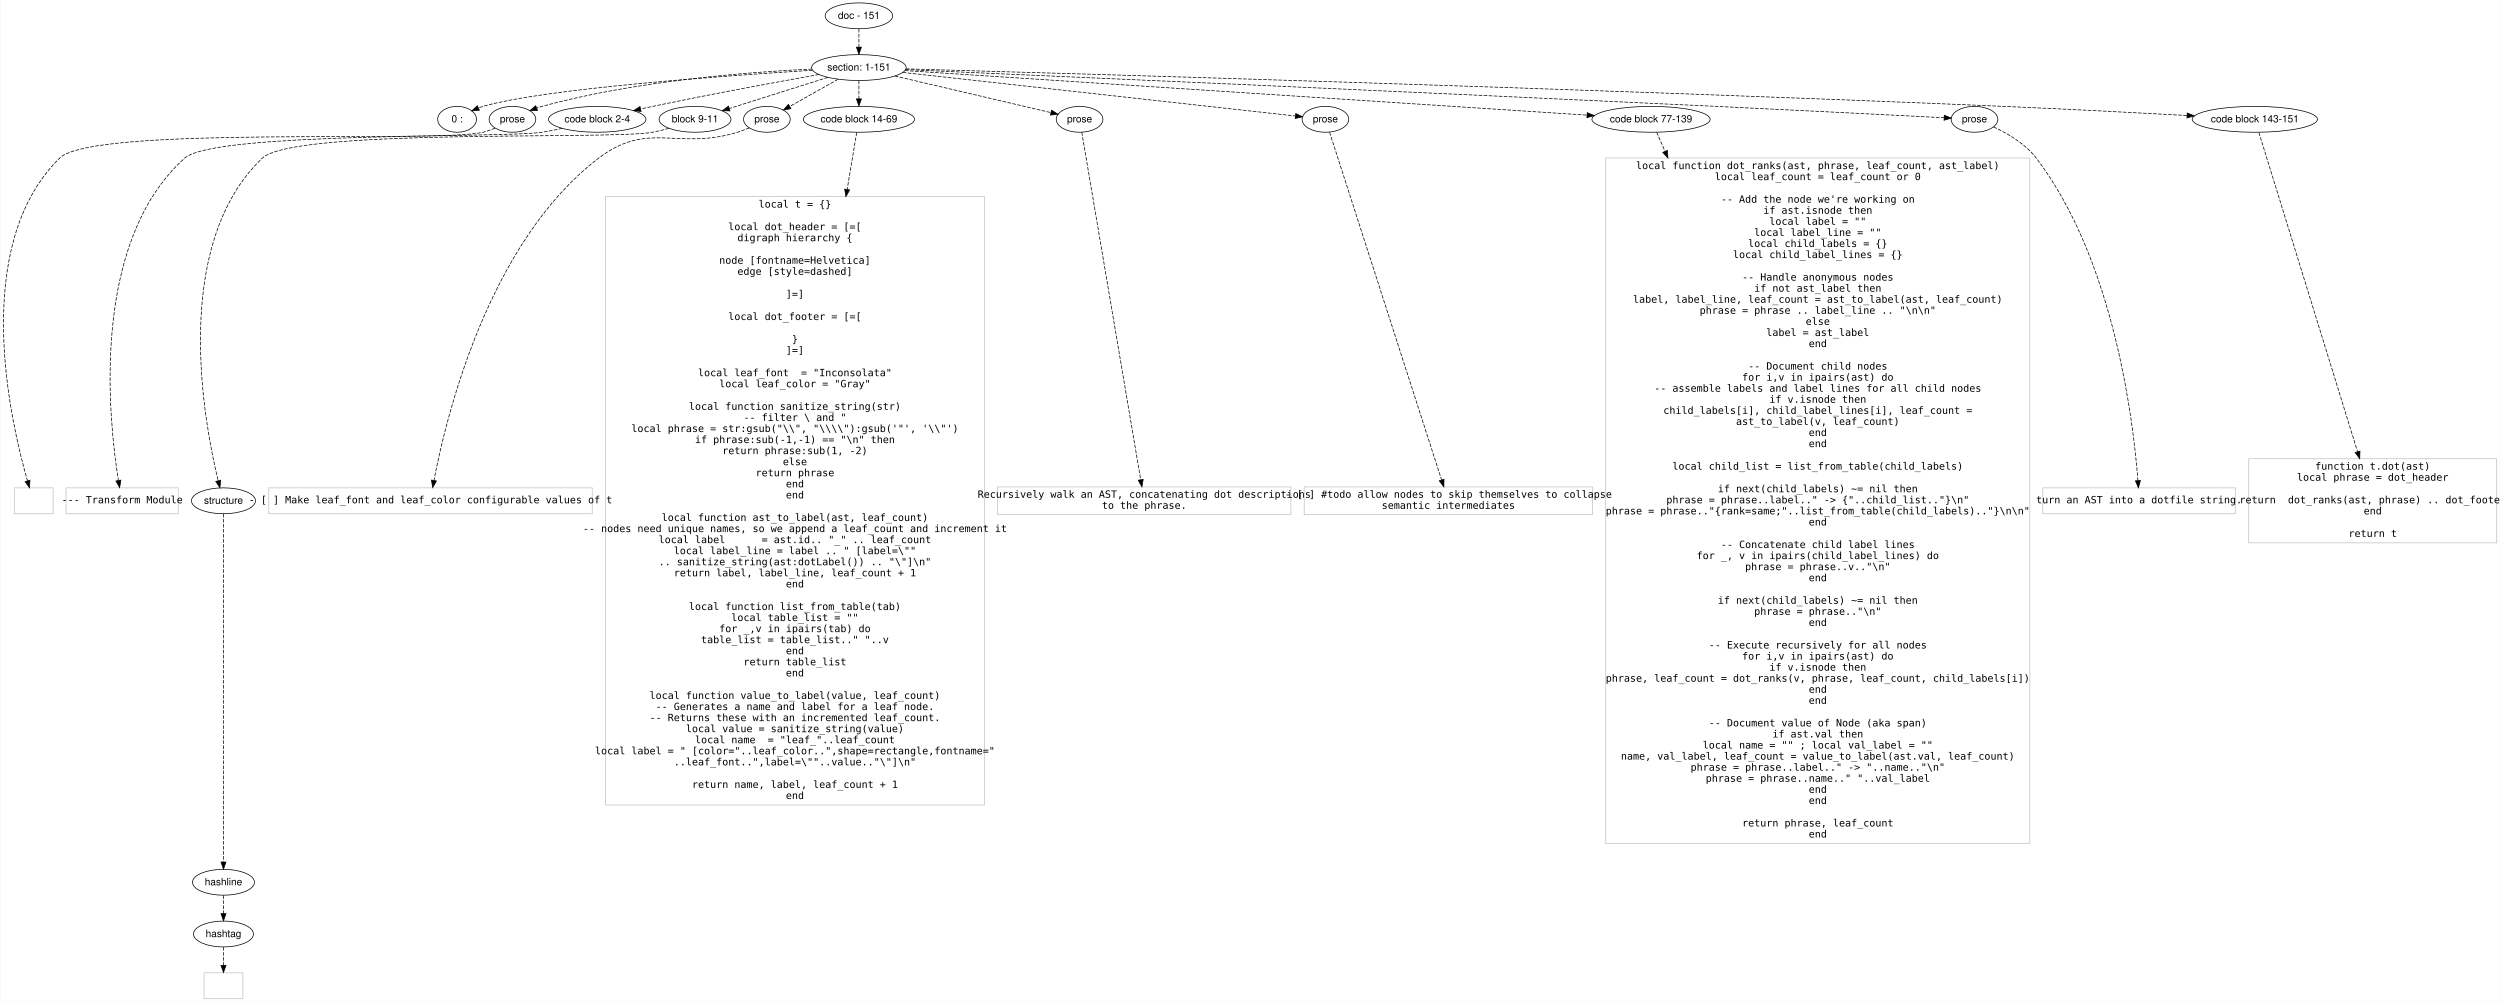
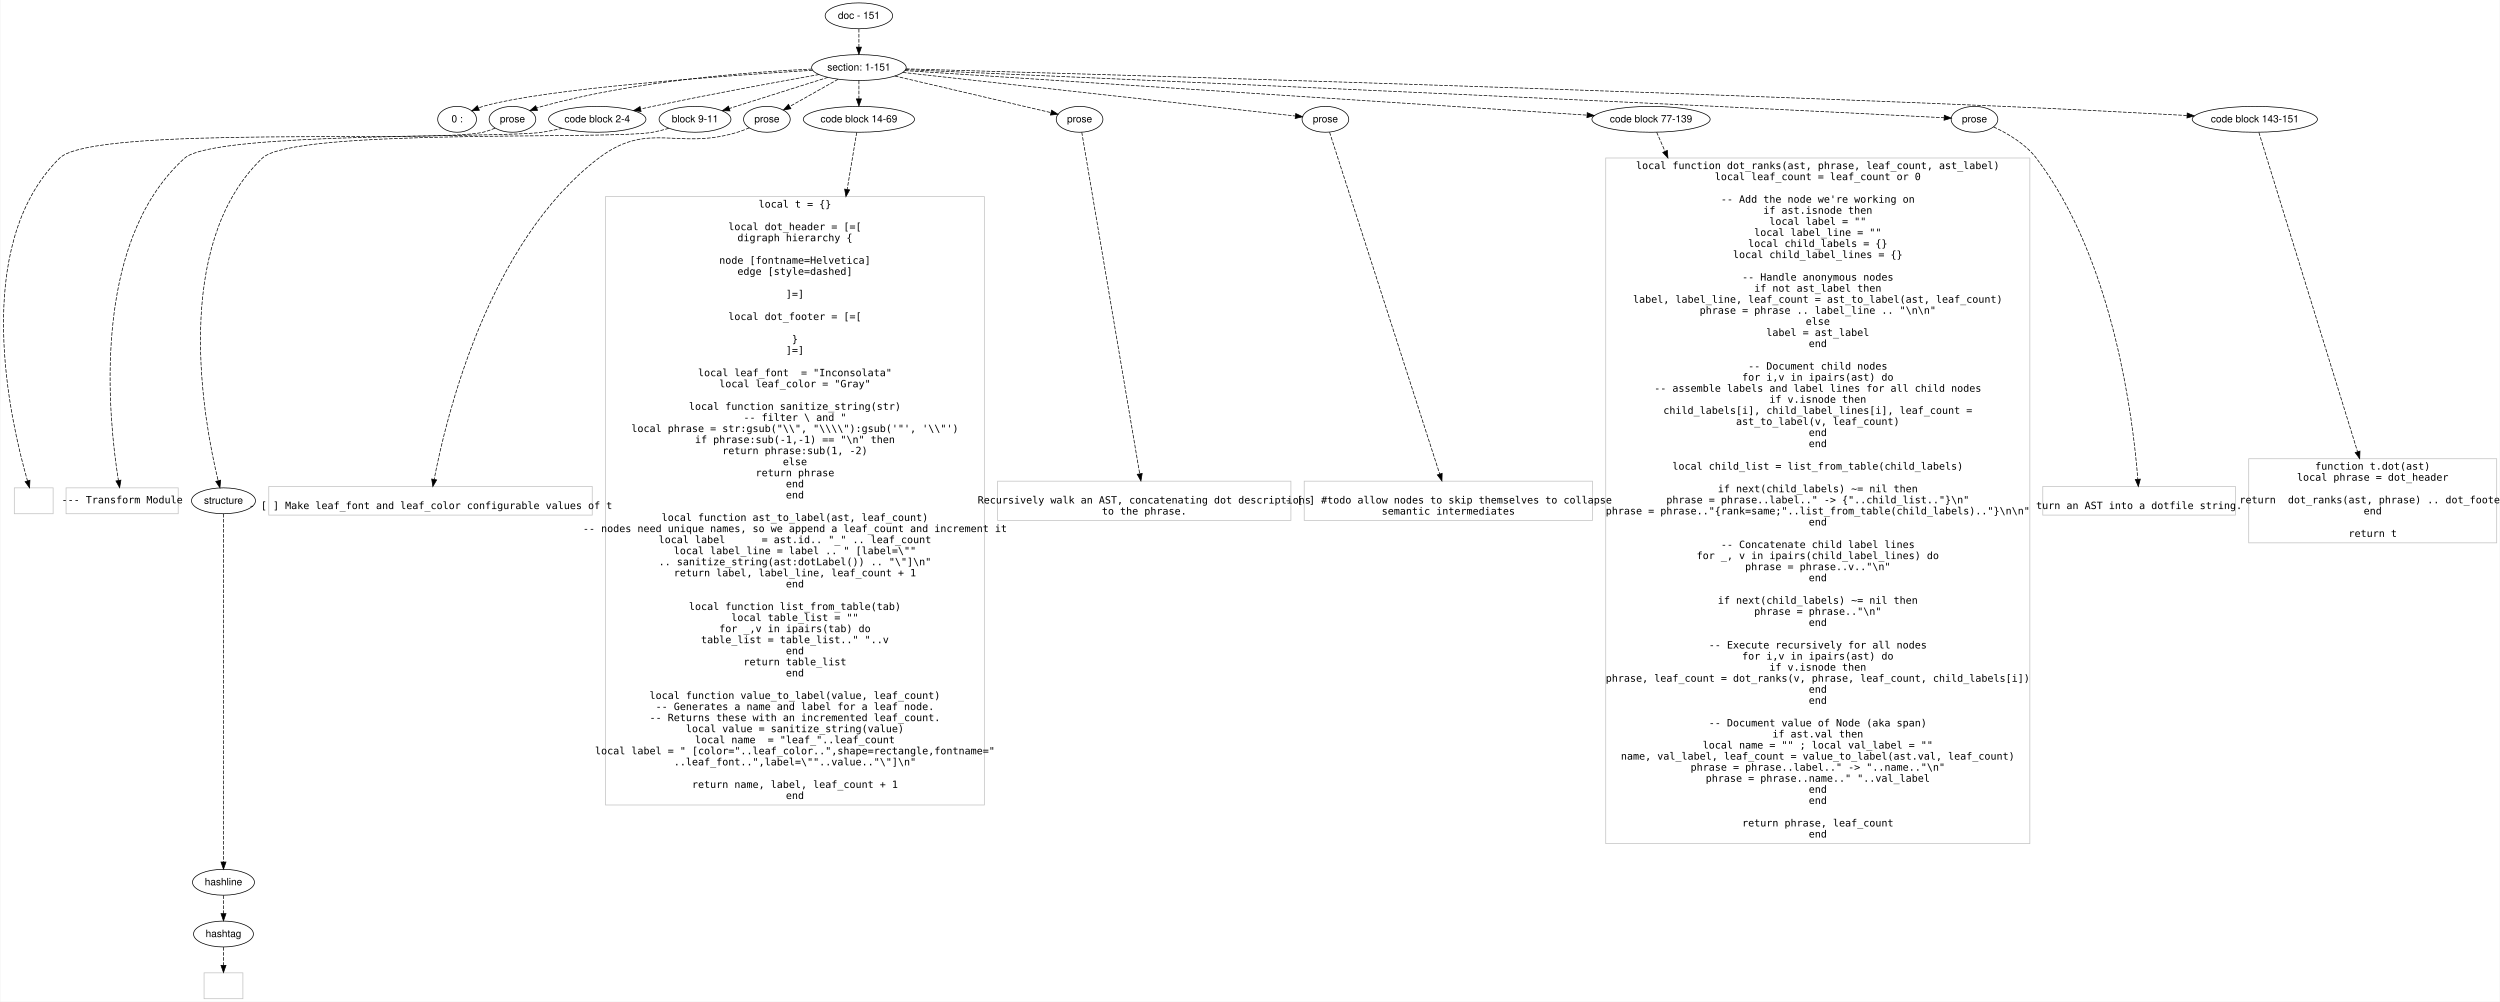
<svg xmlns="http://www.w3.org/2000/svg" width="3477pt" height="1393pt" viewBox="0.00 0.00 3476.83 1393.40">
  <g id="graph0" class="graph" transform="scale(1 1) rotate(0) translate(4 1389.402)">
    <polygon fill="#ffffff" stroke="transparent" points="-4,4 -4,-1389.402 3472.826,-1389.402 3472.826,4 -4,4" />
    <g id="node1" class="node">
      <ellipse fill="none" stroke="#000000" cx="1190.326" cy="-1367.402" rx="46.958" ry="18" />
      <text text-anchor="middle" x="1190.326" y="-1363.202" font-family="Helvetica,sans-Serif" font-size="14.00" fill="#000000">doc - 151</text>
    </g>
    <g id="node2" class="node">
      <ellipse fill="none" stroke="#000000" cx="1190.326" cy="-1295.402" rx="65.819" ry="18" />
      <text text-anchor="middle" x="1190.326" y="-1291.202" font-family="Helvetica,sans-Serif" font-size="14.00" fill="#000000">section: 1-151</text>
    </g>
    <g id="edge1" class="edge">
      <path fill="none" stroke="#000000" stroke-dasharray="5,2" d="M1190.326,-1349.233C1190.326,-1341.533 1190.326,-1332.376 1190.326,-1323.818" />
      <polygon fill="#000000" stroke="#000000" points="1193.826,-1323.815 1190.326,-1313.815 1186.826,-1323.815 1193.826,-1323.815" />
    </g>
    <g id="node3" class="node">
      <ellipse fill="none" stroke="#000000" cx="631.326" cy="-1223.402" rx="27" ry="18" />
      <text text-anchor="middle" x="631.326" y="-1219.202" font-family="Helvetica,sans-Serif" font-size="14.00" fill="#000000">0 : </text>
    </g>
    <g id="edge2" class="edge">
      <path fill="none" stroke="#000000" stroke-dasharray="5,2" d="M1125.792,-1291.644C1005.554,-1284.164 751.792,-1265.989 667.326,-1241.402 665.2,-1240.783 663.048,-1240.041 660.911,-1239.217" />
      <polygon fill="#000000" stroke="#000000" points="662.31,-1236.009 651.746,-1235.197 659.498,-1242.419 662.31,-1236.009" />
    </g>
    <g id="node4" class="node">
      <ellipse fill="none" stroke="#000000" cx="708.326" cy="-1223.402" rx="32.459" ry="18" />
      <text text-anchor="middle" x="708.326" y="-1219.202" font-family="Helvetica,sans-Serif" font-size="14.00" fill="#000000">prose</text>
    </g>
    <g id="edge3" class="edge">
      <path fill="none" stroke="#000000" stroke-dasharray="5,2" d="M1124.911,-1293.331C1037.781,-1289.236 879.5,-1277.116 749.326,-1241.402 746.899,-1240.736 744.43,-1239.95 741.968,-1239.086" />
      <polygon fill="#000000" stroke="#000000" points="743.206,-1235.812 732.617,-1235.451 740.669,-1242.337 743.206,-1235.812" />
    </g>
    <g id="node5" class="node">
      <ellipse fill="none" stroke="#000000" cx="826.326" cy="-1223.402" rx="67.748" ry="18" />
      <text text-anchor="middle" x="826.326" y="-1219.202" font-family="Helvetica,sans-Serif" font-size="14.00" fill="#000000">code block 2-4</text>
    </g>
    <g id="edge4" class="edge">
      <path fill="none" stroke="#000000" stroke-dasharray="5,2" d="M1134.896,-1285.713C1076.987,-1275.418 983.569,-1258.321 903.326,-1241.402 897.952,-1240.269 892.378,-1239.05 886.798,-1237.801" />
      <polygon fill="#000000" stroke="#000000" points="887.313,-1234.329 876.787,-1235.53 885.765,-1241.156 887.313,-1234.329" />
    </g>
    <g id="node6" class="node">
      <ellipse fill="none" stroke="#000000" cx="962.326" cy="-1223.402" rx="50.014" ry="18" />
      <text text-anchor="middle" x="962.326" y="-1219.202" font-family="Helvetica,sans-Serif" font-size="14.00" fill="#000000">block 9-11</text>
    </g>
    <g id="edge5" class="edge">
      <path fill="none" stroke="#000000" stroke-dasharray="5,2" d="M1147.172,-1281.774C1108.053,-1269.421 1050.493,-1251.244 1010.022,-1238.464" />
      <polygon fill="#000000" stroke="#000000" points="1010.969,-1235.092 1000.379,-1235.419 1008.861,-1241.767 1010.969,-1235.092" />
    </g>
    <g id="node7" class="node">
      <ellipse fill="none" stroke="#000000" cx="1062.326" cy="-1223.402" rx="32.459" ry="18" />
      <text text-anchor="middle" x="1062.326" y="-1219.202" font-family="Helvetica,sans-Serif" font-size="14.00" fill="#000000">prose</text>
    </g>
    <g id="edge6" class="edge">
      <path fill="none" stroke="#000000" stroke-dasharray="5,2" d="M1161.28,-1279.064C1141.324,-1267.838 1114.826,-1252.933 1094.273,-1241.372" />
      <polygon fill="#000000" stroke="#000000" points="1095.724,-1238.173 1085.293,-1236.321 1092.292,-1244.274 1095.724,-1238.173" />
    </g>
    <g id="node8" class="node">
      <ellipse fill="none" stroke="#000000" cx="1190.326" cy="-1223.402" rx="77.421" ry="18" />
      <text text-anchor="middle" x="1190.326" y="-1219.202" font-family="Helvetica,sans-Serif" font-size="14.00" fill="#000000">code block 14-69</text>
    </g>
    <g id="edge7" class="edge">
      <path fill="none" stroke="#000000" stroke-dasharray="5,2" d="M1190.326,-1277.233C1190.326,-1269.533 1190.326,-1260.376 1190.326,-1251.818" />
      <polygon fill="#000000" stroke="#000000" points="1193.826,-1251.815 1190.326,-1241.815 1186.826,-1251.815 1193.826,-1251.815" />
    </g>
    <g id="node9" class="node">
      <ellipse fill="none" stroke="#000000" cx="1497.326" cy="-1223.402" rx="32.459" ry="18" />
      <text text-anchor="middle" x="1497.326" y="-1219.202" font-family="Helvetica,sans-Serif" font-size="14.00" fill="#000000">prose</text>
    </g>
    <g id="edge8" class="edge">
      <path fill="none" stroke="#000000" stroke-dasharray="5,2" d="M1240.334,-1283.673C1300.955,-1269.456 1401.886,-1245.785 1457.508,-1232.74" />
      <polygon fill="#000000" stroke="#000000" points="1458.41,-1236.123 1467.347,-1230.432 1456.812,-1229.308 1458.41,-1236.123" />
    </g>
    <g id="node10" class="node">
      <ellipse fill="none" stroke="#000000" cx="1839.326" cy="-1223.402" rx="32.459" ry="18" />
      <text text-anchor="middle" x="1839.326" y="-1219.202" font-family="Helvetica,sans-Serif" font-size="14.00" fill="#000000">prose</text>
    </g>
    <g id="edge9" class="edge">
      <path fill="none" stroke="#000000" stroke-dasharray="5,2" d="M1251.382,-1288.628C1382.062,-1274.13 1686.009,-1240.41 1797.423,-1228.05" />
      <polygon fill="#000000" stroke="#000000" points="1798.038,-1231.504 1807.591,-1226.922 1797.266,-1224.546 1798.038,-1231.504" />
    </g>
    <g id="node11" class="node">
      <ellipse fill="none" stroke="#000000" cx="2292.326" cy="-1223.402" rx="82.258" ry="18" />
      <text text-anchor="middle" x="2292.326" y="-1219.202" font-family="Helvetica,sans-Serif" font-size="14.00" fill="#000000">code block 77-139</text>
    </g>
    <g id="edge10" class="edge">
      <path fill="none" stroke="#000000" stroke-dasharray="5,2" d="M1254.337,-1291.219C1441.429,-1278.996 1987.691,-1243.305 2203.309,-1229.218" />
      <polygon fill="#000000" stroke="#000000" points="2203.573,-1232.708 2213.324,-1228.563 2203.117,-1225.723 2203.573,-1232.708" />
    </g>
    <g id="node12" class="node">
      <ellipse fill="none" stroke="#000000" cx="2742.326" cy="-1223.402" rx="32.459" ry="18" />
      <text text-anchor="middle" x="2742.326" y="-1219.202" font-family="Helvetica,sans-Serif" font-size="14.00" fill="#000000">prose</text>
    </g>
    <g id="edge11" class="edge">
      <path fill="none" stroke="#000000" stroke-dasharray="5,2" d="M1255.314,-1292.571C1434.848,-1284.728 1952.828,-1261.937 2383.326,-1241.402 2497.816,-1235.94 2632.822,-1229.05 2699.967,-1225.592" />
      <polygon fill="#000000" stroke="#000000" points="2700.341,-1229.078 2710.148,-1225.068 2699.981,-1222.087 2700.341,-1229.078" />
    </g>
    <g id="node13" class="node">
      <ellipse fill="none" stroke="#000000" cx="3132.326" cy="-1223.402" rx="87.095" ry="18" />
      <text text-anchor="middle" x="3132.326" y="-1219.202" font-family="Helvetica,sans-Serif" font-size="14.00" fill="#000000">code block 143-151</text>
    </g>
    <g id="edge12" class="edge">
      <path fill="none" stroke="#000000" stroke-dasharray="5,2" d="M1255.969,-1293.592C1473.509,-1287.505 2190.645,-1266.729 2783.326,-1241.402 2869.553,-1237.717 2967.715,-1232.569 3037.923,-1228.722" />
      <polygon fill="#000000" stroke="#000000" points="3038.281,-1232.208 3048.074,-1228.164 3037.897,-1225.218 3038.281,-1232.208" />
    </g>
    <g id="node14" class="node">
      <polygon fill="none" stroke="#c0c0c0" points="69.326,-710.701 15.326,-710.701 15.326,-674.701 69.326,-674.701 69.326,-710.701" />
    </g>
    <g id="edge13" class="edge">
      <path fill="none" stroke="#000000" stroke-dasharray="5,2" d="M684.101,-1211.095C678.702,-1208.829 672.917,-1206.754 667.326,-1205.402 603.597,-1189.984 125.019,-1215.431 78.326,-1169.402 -46.375,-1046.476 10.012,-802.395 33.703,-720.342" />
      <polygon fill="#000000" stroke="#000000" points="37.067,-721.308 36.547,-710.726 30.355,-719.323 37.067,-721.308" />
    </g>
    <g id="node15" class="node">
      <polygon fill="none" stroke="#c0c0c0" points="243.326,-710.701 87.326,-710.701 87.326,-674.701 243.326,-674.701 243.326,-710.701" />
      <text text-anchor="middle" x="165.326" y="-689.201" font-family="Inconsolata" font-size="14.00" fill="#000000">--- Transform Module</text>
    </g>
    <g id="edge14" class="edge">
      <path fill="none" stroke="#000000" stroke-dasharray="5,2" d="M777.67,-1210.809C768.314,-1208.734 758.555,-1206.806 749.326,-1205.402 694.588,-1197.074 293.536,-1206.377 252.326,-1169.402 120.353,-1050.989 146.714,-804.442 160.152,-721.005" />
      <polygon fill="#000000" stroke="#000000" points="163.628,-721.439 161.831,-710.997 156.725,-720.281 163.628,-721.439" />
    </g>
    <g id="node16" class="node">
      <ellipse fill="none" stroke="#000000" cx="306.326" cy="-692.701" rx="44.518" ry="18" />
      <text text-anchor="middle" x="306.326" y="-688.501" font-family="Helvetica,sans-Serif" font-size="14.00" fill="#000000">structure</text>
    </g>
    <g id="edge15" class="edge">
      <path fill="none" stroke="#000000" stroke-dasharray="5,2" d="M925.825,-1210.842C918.452,-1208.71 910.699,-1206.752 903.326,-1205.402 843.849,-1194.507 404.066,-1211.15 360.326,-1169.402 233.34,-1048.199 278.844,-803.457 298.892,-720.743" />
      <polygon fill="#000000" stroke="#000000" points="302.342,-721.374 301.365,-710.825 295.55,-719.681 302.342,-721.374" />
    </g>
    <g id="node20" class="node">
-       <polygon fill="none" stroke="#c0c0c0" points="819.326,-710.701 369.326,-710.701 369.326,-674.701 819.326,-674.701 819.326,-710.701" />
-       <text text-anchor="middle" x="594.326" y="-689.201" font-family="Inconsolata" font-size="14.00" fill="#000000">  - [ ] Make leaf_font and leaf_color configurable values of t</text>
+       <polygon fill="none" stroke="#c0c0c0" points="819.326,-712.603 369.326,-712.603 369.326,-672.799 819.326,-672.799 819.326,-712.603" />
+       <text text-anchor="middle" x="594.326" y="-681.201" font-family="Inconsolata" font-size="14.00" fill="#000000">  - [ ] Make leaf_font and leaf_color configurable values of t</text>
    </g>
    <g id="edge19" class="edge">
-       <path fill="none" stroke="#000000" stroke-dasharray="5,2" d="M1037.958,-1211.614C1032.568,-1209.315 1026.823,-1207.096 1021.326,-1205.402 937.941,-1179.695 897.819,-1222.17 828.326,-1169.402 673.574,-1051.895 615.027,-804.763 599.167,-721.09" />
-       <polygon fill="#000000" stroke="#000000" points="602.573,-720.256 597.323,-711.053 595.688,-721.521 602.573,-720.256" />
+       <path fill="none" stroke="#000000" stroke-dasharray="5,2" d="M1037.958,-1211.614C1032.568,-1209.315 1026.823,-1207.096 1021.326,-1205.402 937.941,-1179.695 897.819,-1222.17 828.326,-1169.402 674.472,-1052.577 615.71,-807.628 599.448,-722.563" />
+       <polygon fill="#000000" stroke="#000000" points="602.855,-721.743 597.59,-712.549 595.973,-723.019 602.855,-721.743" />
    </g>
    <g id="node21" class="node">
      <polygon fill="none" stroke="#c0c0c0" points="1364.826,-1115.902 837.826,-1115.902 837.826,-269.499 1364.826,-269.499 1364.826,-1115.902" />
      <text text-anchor="middle" x="1101.326" y="-1100.601" font-family="Inconsolata" font-size="14.00" fill="#000000">local t = {}</text>
      <text text-anchor="middle" x="1101.326" y="-1069.201" font-family="Inconsolata" font-size="14.00" fill="#000000">local dot_header = [=[</text>
      <text text-anchor="middle" x="1101.326" y="-1053.801" font-family="Inconsolata" font-size="14.00" fill="#000000">digraph hierarchy {</text>
      <text text-anchor="middle" x="1101.326" y="-1022.401" font-family="Inconsolata" font-size="14.00" fill="#000000">node [fontname=Helvetica]</text>
      <text text-anchor="middle" x="1101.326" y="-1007.001" font-family="Inconsolata" font-size="14.00" fill="#000000">edge [style=dashed]</text>
      <text text-anchor="middle" x="1101.326" y="-975.601" font-family="Inconsolata" font-size="14.00" fill="#000000">]=]</text>
      <text text-anchor="middle" x="1101.326" y="-944.201" font-family="Inconsolata" font-size="14.00" fill="#000000">local dot_footer = [=[</text>
      <text text-anchor="middle" x="1101.326" y="-912.801" font-family="Inconsolata" font-size="14.00" fill="#000000">}</text>
      <text text-anchor="middle" x="1101.326" y="-897.401" font-family="Inconsolata" font-size="14.00" fill="#000000">]=]</text>
      <text text-anchor="middle" x="1101.326" y="-866.001" font-family="Inconsolata" font-size="14.00" fill="#000000">local leaf_font  = "Inconsolata"</text>
      <text text-anchor="middle" x="1101.326" y="-850.601" font-family="Inconsolata" font-size="14.00" fill="#000000">local leaf_color = "Gray"</text>
      <text text-anchor="middle" x="1101.326" y="-819.201" font-family="Inconsolata" font-size="14.00" fill="#000000">local function sanitize_string(str)</text>
      <text text-anchor="middle" x="1101.326" y="-803.801" font-family="Inconsolata" font-size="14.00" fill="#000000">   -- filter \ and "</text>
      <text text-anchor="middle" x="1101.326" y="-788.401" font-family="Inconsolata" font-size="14.00" fill="#000000">   local phrase = str:gsub("\\", "\\\\"):gsub('"', '\\"')</text>
      <text text-anchor="middle" x="1101.326" y="-773.001" font-family="Inconsolata" font-size="14.00" fill="#000000">   if phrase:sub(-1,-1) == "\n" then</text>
      <text text-anchor="middle" x="1101.326" y="-757.601" font-family="Inconsolata" font-size="14.00" fill="#000000">      return phrase:sub(1, -2)</text>
      <text text-anchor="middle" x="1101.326" y="-742.201" font-family="Inconsolata" font-size="14.00" fill="#000000">   else</text>
      <text text-anchor="middle" x="1101.326" y="-726.801" font-family="Inconsolata" font-size="14.00" fill="#000000">      return phrase</text>
      <text text-anchor="middle" x="1101.326" y="-711.401" font-family="Inconsolata" font-size="14.00" fill="#000000">   end</text>
      <text text-anchor="middle" x="1101.326" y="-696.001" font-family="Inconsolata" font-size="14.00" fill="#000000">end</text>
      <text text-anchor="middle" x="1101.326" y="-664.601" font-family="Inconsolata" font-size="14.00" fill="#000000">local function ast_to_label(ast, leaf_count)</text>
      <text text-anchor="middle" x="1101.326" y="-649.201" font-family="Inconsolata" font-size="14.00" fill="#000000">   -- nodes need unique names, so we append a leaf_count and increment it</text>
      <text text-anchor="middle" x="1101.326" y="-633.801" font-family="Inconsolata" font-size="14.00" fill="#000000">   local label      = ast.id.. "_" .. leaf_count </text>
      <text text-anchor="middle" x="1101.326" y="-618.401" font-family="Inconsolata" font-size="14.00" fill="#000000">   local label_line = label .. " [label=\""</text>
      <text text-anchor="middle" x="1101.326" y="-603.001" font-family="Inconsolata" font-size="14.00" fill="#000000">      .. sanitize_string(ast:dotLabel()) .. "\"]\n"</text>
      <text text-anchor="middle" x="1101.326" y="-587.601" font-family="Inconsolata" font-size="14.00" fill="#000000">   return label, label_line, leaf_count + 1</text>
      <text text-anchor="middle" x="1101.326" y="-572.201" font-family="Inconsolata" font-size="14.00" fill="#000000">end</text>
      <text text-anchor="middle" x="1101.326" y="-540.801" font-family="Inconsolata" font-size="14.00" fill="#000000">local function list_from_table(tab)</text>
      <text text-anchor="middle" x="1101.326" y="-525.401" font-family="Inconsolata" font-size="14.00" fill="#000000">   local table_list = ""</text>
      <text text-anchor="middle" x="1101.326" y="-510.001" font-family="Inconsolata" font-size="14.00" fill="#000000">   for _,v in ipairs(tab) do</text>
      <text text-anchor="middle" x="1101.326" y="-494.601" font-family="Inconsolata" font-size="14.00" fill="#000000">      table_list = table_list.." "..v</text>
      <text text-anchor="middle" x="1101.326" y="-479.2" font-family="Inconsolata" font-size="14.00" fill="#000000">   end</text>
      <text text-anchor="middle" x="1101.326" y="-463.8" font-family="Inconsolata" font-size="14.00" fill="#000000">   return table_list</text>
      <text text-anchor="middle" x="1101.326" y="-448.4" font-family="Inconsolata" font-size="14.00" fill="#000000">end</text>
      <text text-anchor="middle" x="1101.326" y="-417" font-family="Inconsolata" font-size="14.00" fill="#000000">local function value_to_label(value, leaf_count)</text>
      <text text-anchor="middle" x="1101.326" y="-401.6" font-family="Inconsolata" font-size="14.00" fill="#000000">   -- Generates a name and label for a leaf node.</text>
      <text text-anchor="middle" x="1101.326" y="-386.2" font-family="Inconsolata" font-size="14.00" fill="#000000">   -- Returns these with an incremented leaf_count.</text>
      <text text-anchor="middle" x="1101.326" y="-370.8" font-family="Inconsolata" font-size="14.00" fill="#000000">   local value = sanitize_string(value)</text>
      <text text-anchor="middle" x="1101.326" y="-355.4" font-family="Inconsolata" font-size="14.00" fill="#000000">   local name  = "leaf_"..leaf_count</text>
      <text text-anchor="middle" x="1101.326" y="-340" font-family="Inconsolata" font-size="14.00" fill="#000000">   local label = " [color="..leaf_color..",shape=rectangle,fontname="</text>
      <text text-anchor="middle" x="1101.326" y="-324.6" font-family="Inconsolata" font-size="14.00" fill="#000000">         ..leaf_font..",label=\""..value.."\"]\n"</text>
      <text text-anchor="middle" x="1101.326" y="-293.2" font-family="Inconsolata" font-size="14.00" fill="#000000">   return name, label, leaf_count + 1</text>
      <text text-anchor="middle" x="1101.326" y="-277.8" font-family="Inconsolata" font-size="14.00" fill="#000000">end</text>
    </g>
    <g id="edge20" class="edge">
      <path fill="none" stroke="#000000" stroke-dasharray="5,2" d="M1187.262,-1205.134C1184.41,-1188.13 1179.745,-1160.31 1174.021,-1126.18" />
      <polygon fill="#000000" stroke="#000000" points="1177.402,-1125.176 1172.296,-1115.893 1170.498,-1126.334 1177.402,-1125.176" />
    </g>
    <g id="node22" class="node">
-       <polygon fill="none" stroke="#c0c0c0" points="1791.326,-712.001 1383.326,-712.001 1383.326,-673.4 1791.326,-673.4 1791.326,-712.001" />
-       <text text-anchor="middle" x="1587.326" y="-696.901" font-family="Inconsolata" font-size="14.00" fill="#000000"> Recursively walk an AST, concatenating dot descriptions</text>
-       <text text-anchor="middle" x="1587.326" y="-681.501" font-family="Inconsolata" font-size="14.00" fill="#000000"> to the phrase. </text>
+       <polygon fill="none" stroke="#c0c0c0" points="1791.326,-720.001 1383.326,-720.001 1383.326,-665.4 1791.326,-665.4 1791.326,-720.001" />
+       <text text-anchor="middle" x="1587.326" y="-688.901" font-family="Inconsolata" font-size="14.00" fill="#000000"> Recursively walk an AST, concatenating dot descriptions</text>
+       <text text-anchor="middle" x="1587.326" y="-673.501" font-family="Inconsolata" font-size="14.00" fill="#000000"> to the phrase. </text>
    </g>
    <g id="edge21" class="edge">
-       <path fill="none" stroke="#000000" stroke-dasharray="5,2" d="M1500.372,-1205.44C1513.572,-1127.605 1565.905,-819.013 1582.352,-722.03" />
-       <polygon fill="#000000" stroke="#000000" points="1585.825,-722.483 1584.046,-712.039 1578.923,-721.313 1585.825,-722.483" />
+       <path fill="none" stroke="#000000" stroke-dasharray="5,2" d="M1500.372,-1205.44C1513.211,-1129.731 1563.074,-835.703 1580.925,-730.444" />
+       <polygon fill="#000000" stroke="#000000" points="1584.427,-730.728 1582.648,-720.284 1577.525,-729.558 1584.427,-730.728" />
    </g>
    <g id="node23" class="node">
-       <polygon fill="none" stroke="#c0c0c0" points="2210.826,-712.001 1809.826,-712.001 1809.826,-673.4 2210.826,-673.4 2210.826,-712.001" />
-       <text text-anchor="middle" x="2010.326" y="-696.901" font-family="Inconsolata" font-size="14.00" fill="#000000"> - [ ] #todo allow nodes to skip themselves to collapse</text>
-       <text text-anchor="middle" x="2010.326" y="-681.501" font-family="Inconsolata" font-size="14.00" fill="#000000">             semantic intermediates</text>
+       <polygon fill="none" stroke="#c0c0c0" points="2210.826,-720.001 1809.826,-720.001 1809.826,-665.4 2210.826,-665.4 2210.826,-720.001" />
+       <text text-anchor="middle" x="2010.326" y="-688.901" font-family="Inconsolata" font-size="14.00" fill="#000000"> - [ ] #todo allow nodes to skip themselves to collapse</text>
+       <text text-anchor="middle" x="2010.326" y="-673.501" font-family="Inconsolata" font-size="14.00" fill="#000000">             semantic intermediates</text>
    </g>
    <g id="edge22" class="edge">
-       <path fill="none" stroke="#000000" stroke-dasharray="5,2" d="M1845.113,-1205.44C1870.218,-1127.526 1969.827,-818.387 2000.97,-721.736" />
-       <polygon fill="#000000" stroke="#000000" points="2004.359,-722.63 2004.094,-712.039 1997.696,-720.484 2004.359,-722.63" />
+       <path fill="none" stroke="#000000" stroke-dasharray="5,2" d="M1845.113,-1205.44C1869.557,-1129.578 1964.631,-834.514 1998.369,-729.809" />
+       <polygon fill="#000000" stroke="#000000" points="2001.702,-730.875 2001.438,-720.284 1995.04,-728.729 2001.702,-730.875" />
    </g>
    <g id="node24" class="node">
      <polygon fill="none" stroke="#c0c0c0" points="2819.326,-1169.602 2229.326,-1169.602 2229.326,-215.799 2819.326,-215.799 2819.326,-1169.602" />
      <text text-anchor="middle" x="2524.326" y="-1154.202" font-family="Inconsolata" font-size="14.00" fill="#000000">local function dot_ranks(ast, phrase, leaf_count, ast_label)</text>
      <text text-anchor="middle" x="2524.326" y="-1138.802" font-family="Inconsolata" font-size="14.00" fill="#000000">   local leaf_count = leaf_count or 0</text>
      <text text-anchor="middle" x="2524.326" y="-1107.401" font-family="Inconsolata" font-size="14.00" fill="#000000">   -- Add the node we're working on</text>
      <text text-anchor="middle" x="2524.326" y="-1092.002" font-family="Inconsolata" font-size="14.00" fill="#000000">   if ast.isnode then</text>
      <text text-anchor="middle" x="2524.326" y="-1076.601" font-family="Inconsolata" font-size="14.00" fill="#000000">      local label = ""</text>
      <text text-anchor="middle" x="2524.326" y="-1061.201" font-family="Inconsolata" font-size="14.00" fill="#000000">      local label_line = ""</text>
      <text text-anchor="middle" x="2524.326" y="-1045.801" font-family="Inconsolata" font-size="14.00" fill="#000000">      local child_labels = {}</text>
      <text text-anchor="middle" x="2524.326" y="-1030.401" font-family="Inconsolata" font-size="14.00" fill="#000000">      local child_label_lines = {}</text>
      <text text-anchor="middle" x="2524.326" y="-999.001" font-family="Inconsolata" font-size="14.00" fill="#000000">      -- Handle anonymous nodes</text>
      <text text-anchor="middle" x="2524.326" y="-983.601" font-family="Inconsolata" font-size="14.00" fill="#000000">      if not ast_label then</text>
      <text text-anchor="middle" x="2524.326" y="-968.201" font-family="Inconsolata" font-size="14.00" fill="#000000">         label, label_line, leaf_count = ast_to_label(ast, leaf_count)</text>
      <text text-anchor="middle" x="2524.326" y="-952.801" font-family="Inconsolata" font-size="14.00" fill="#000000">         phrase = phrase .. label_line .. "\n\n"</text>
      <text text-anchor="middle" x="2524.326" y="-937.401" font-family="Inconsolata" font-size="14.00" fill="#000000">      else </text>
      <text text-anchor="middle" x="2524.326" y="-922.001" font-family="Inconsolata" font-size="14.00" fill="#000000">         label = ast_label </text>
      <text text-anchor="middle" x="2524.326" y="-906.601" font-family="Inconsolata" font-size="14.00" fill="#000000">      end</text>
      <text text-anchor="middle" x="2524.326" y="-875.201" font-family="Inconsolata" font-size="14.00" fill="#000000">      -- Document child nodes</text>
      <text text-anchor="middle" x="2524.326" y="-859.801" font-family="Inconsolata" font-size="14.00" fill="#000000">      for i,v in ipairs(ast) do</text>
      <text text-anchor="middle" x="2524.326" y="-844.401" font-family="Inconsolata" font-size="14.00" fill="#000000">         -- assemble labels and label lines for all child nodes</text>
      <text text-anchor="middle" x="2524.326" y="-829.001" font-family="Inconsolata" font-size="14.00" fill="#000000">         if v.isnode then</text>
      <text text-anchor="middle" x="2524.326" y="-813.601" font-family="Inconsolata" font-size="14.00" fill="#000000">            child_labels[i], child_label_lines[i], leaf_count = </text>
      <text text-anchor="middle" x="2524.326" y="-798.201" font-family="Inconsolata" font-size="14.00" fill="#000000">               ast_to_label(v, leaf_count)</text>
      <text text-anchor="middle" x="2524.326" y="-782.801" font-family="Inconsolata" font-size="14.00" fill="#000000">         end</text>
      <text text-anchor="middle" x="2524.326" y="-767.401" font-family="Inconsolata" font-size="14.00" fill="#000000">      end</text>
      <text text-anchor="middle" x="2524.326" y="-736.001" font-family="Inconsolata" font-size="14.00" fill="#000000">      local child_list = list_from_table(child_labels)</text>
      <text text-anchor="middle" x="2524.326" y="-704.601" font-family="Inconsolata" font-size="14.00" fill="#000000">      if next(child_labels) ~= nil then</text>
      <text text-anchor="middle" x="2524.326" y="-689.201" font-family="Inconsolata" font-size="14.00" fill="#000000">         phrase = phrase..label.." -&gt; {"..child_list.."}\n"</text>
      <text text-anchor="middle" x="2524.326" y="-673.801" font-family="Inconsolata" font-size="14.00" fill="#000000">         phrase = phrase.."{rank=same;"..list_from_table(child_labels).."}\n\n"</text>
      <text text-anchor="middle" x="2524.326" y="-658.401" font-family="Inconsolata" font-size="14.00" fill="#000000">      end</text>
      <text text-anchor="middle" x="2524.326" y="-627.001" font-family="Inconsolata" font-size="14.00" fill="#000000">      -- Concatenate child label lines</text>
      <text text-anchor="middle" x="2524.326" y="-611.601" font-family="Inconsolata" font-size="14.00" fill="#000000">      for _, v in ipairs(child_label_lines) do</text>
      <text text-anchor="middle" x="2524.326" y="-596.201" font-family="Inconsolata" font-size="14.00" fill="#000000">         phrase = phrase..v.."\n"</text>
      <text text-anchor="middle" x="2524.326" y="-580.801" font-family="Inconsolata" font-size="14.00" fill="#000000">      end</text>
      <text text-anchor="middle" x="2524.326" y="-549.401" font-family="Inconsolata" font-size="14.00" fill="#000000">      if next(child_labels) ~= nil then</text>
      <text text-anchor="middle" x="2524.326" y="-534.001" font-family="Inconsolata" font-size="14.00" fill="#000000">         phrase = phrase.."\n"</text>
      <text text-anchor="middle" x="2524.326" y="-518.601" font-family="Inconsolata" font-size="14.00" fill="#000000">      end</text>
      <text text-anchor="middle" x="2524.326" y="-487.2" font-family="Inconsolata" font-size="14.00" fill="#000000">      -- Execute recursively for all nodes</text>
      <text text-anchor="middle" x="2524.326" y="-471.8" font-family="Inconsolata" font-size="14.00" fill="#000000">      for i,v in ipairs(ast) do</text>
      <text text-anchor="middle" x="2524.326" y="-456.4" font-family="Inconsolata" font-size="14.00" fill="#000000">         if v.isnode then</text>
      <text text-anchor="middle" x="2524.326" y="-441" font-family="Inconsolata" font-size="14.00" fill="#000000">            phrase, leaf_count = dot_ranks(v, phrase, leaf_count, child_labels[i])</text>
      <text text-anchor="middle" x="2524.326" y="-425.6" font-family="Inconsolata" font-size="14.00" fill="#000000">         end</text>
      <text text-anchor="middle" x="2524.326" y="-410.2" font-family="Inconsolata" font-size="14.00" fill="#000000">      end</text>
      <text text-anchor="middle" x="2524.326" y="-378.8" font-family="Inconsolata" font-size="14.00" fill="#000000">      -- Document value of Node (aka span)</text>
      <text text-anchor="middle" x="2524.326" y="-363.4" font-family="Inconsolata" font-size="14.00" fill="#000000">      if ast.val then</text>
      <text text-anchor="middle" x="2524.326" y="-348" font-family="Inconsolata" font-size="14.00" fill="#000000">         local name = "" ; local val_label = ""</text>
      <text text-anchor="middle" x="2524.326" y="-332.6" font-family="Inconsolata" font-size="14.00" fill="#000000">         name, val_label, leaf_count = value_to_label(ast.val, leaf_count)</text>
      <text text-anchor="middle" x="2524.326" y="-317.2" font-family="Inconsolata" font-size="14.00" fill="#000000">         phrase = phrase..label.." -&gt; "..name.."\n"</text>
      <text text-anchor="middle" x="2524.326" y="-301.8" font-family="Inconsolata" font-size="14.00" fill="#000000">         phrase = phrase..name.." "..val_label</text>
      <text text-anchor="middle" x="2524.326" y="-286.4" font-family="Inconsolata" font-size="14.00" fill="#000000">      end</text>
      <text text-anchor="middle" x="2524.326" y="-271" font-family="Inconsolata" font-size="14.00" fill="#000000">   end</text>
      <text text-anchor="middle" x="2524.326" y="-239.6" font-family="Inconsolata" font-size="14.00" fill="#000000">   return phrase, leaf_count</text>
      <text text-anchor="middle" x="2524.326" y="-224.2" font-family="Inconsolata" font-size="14.00" fill="#000000">end</text>
    </g>
    <g id="edge23" class="edge">
      <path fill="none" stroke="#000000" stroke-dasharray="5,2" d="M2300.178,-1205.44C2303.269,-1198.367 2307.194,-1189.389 2311.807,-1178.838" />
      <polygon fill="#000000" stroke="#000000" points="2315.041,-1180.177 2315.84,-1169.612 2308.628,-1177.373 2315.041,-1180.177" />
    </g>
    <g id="node25" class="node">
-       <polygon fill="none" stroke="#c0c0c0" points="3105.326,-710.701 2837.326,-710.701 2837.326,-674.701 3105.326,-674.701 3105.326,-710.701" />
-       <text text-anchor="middle" x="2971.326" y="-689.201" font-family="Inconsolata" font-size="14.00" fill="#000000"> turn an AST into a dotfile string. </text>
+       <polygon fill="none" stroke="#c0c0c0" points="3105.326,-712.603 2837.326,-712.603 2837.326,-672.799 3105.326,-672.799 3105.326,-712.603" />
+       <text text-anchor="middle" x="2971.326" y="-681.201" font-family="Inconsolata" font-size="14.00" fill="#000000"> turn an AST into a dotfile string. </text>
    </g>
    <g id="edge24" class="edge">
-       <path fill="none" stroke="#000000" stroke-dasharray="5,2" d="M2768.874,-1212.85C2788.008,-1203.958 2813.053,-1189.46 2828.326,-1169.402 2937.559,-1025.943 2963.729,-799.6 2969.671,-720.832" />
-       <polygon fill="#000000" stroke="#000000" points="2973.172,-720.942 2970.382,-710.721 2966.189,-720.451 2973.172,-720.942" />
+       <path fill="none" stroke="#000000" stroke-dasharray="5,2" d="M2768.874,-1212.85C2788.008,-1203.958 2813.053,-1189.46 2828.326,-1169.402 2936.559,-1027.256 2963.243,-803.736 2969.503,-723.032" />
+       <polygon fill="#000000" stroke="#000000" points="2973.025,-722.842 2970.257,-712.616 2966.044,-722.337 2973.025,-722.842" />
    </g>
    <g id="node26" class="node">
      <polygon fill="none" stroke="#c0c0c0" points="3468.826,-751.201 3123.826,-751.201 3123.826,-634.201 3468.826,-634.201 3468.826,-751.201" />
      <text text-anchor="middle" x="3296.326" y="-736.001" font-family="Inconsolata" font-size="14.00" fill="#000000">function t.dot(ast)</text>
      <text text-anchor="middle" x="3296.326" y="-720.601" font-family="Inconsolata" font-size="14.00" fill="#000000">   local phrase = dot_header</text>
      <text text-anchor="middle" x="3296.326" y="-689.201" font-family="Inconsolata" font-size="14.00" fill="#000000">   return  dot_ranks(ast, phrase) .. dot_footer</text>
      <text text-anchor="middle" x="3296.326" y="-673.801" font-family="Inconsolata" font-size="14.00" fill="#000000">end</text>
      <text text-anchor="middle" x="3296.326" y="-642.401" font-family="Inconsolata" font-size="14.00" fill="#000000">return t</text>
    </g>
    <g id="edge25" class="edge">
      <path fill="none" stroke="#000000" stroke-dasharray="5,2" d="M3137.971,-1205.134C3159.522,-1135.393 3237.305,-883.69 3275.234,-760.952" />
      <polygon fill="#000000" stroke="#000000" points="3278.618,-761.857 3278.226,-751.27 3271.93,-759.79 3278.618,-761.857" />
    </g>
    <g id="node17" class="node">
      <ellipse fill="none" stroke="#000000" cx="306.326" cy="-162" rx="43.099" ry="18" />
      <text text-anchor="middle" x="306.326" y="-157.8" font-family="Helvetica,sans-Serif" font-size="14.00" fill="#000000">hashline</text>
    </g>
    <g id="edge16" class="edge">
      <path fill="none" stroke="#000000" stroke-dasharray="5,2" d="M306.326,-674.433C306.326,-595.809 306.326,-285.918 306.326,-190.27" />
      <polygon fill="#000000" stroke="#000000" points="309.826,-190.191 306.326,-180.191 302.826,-190.191 309.826,-190.191" />
    </g>
    <g id="node18" class="node">
      <ellipse fill="none" stroke="#000000" cx="306.326" cy="-90" rx="41.654" ry="18" />
      <text text-anchor="middle" x="306.326" y="-85.8" font-family="Helvetica,sans-Serif" font-size="14.00" fill="#000000">hashtag</text>
    </g>
    <g id="edge17" class="edge">
      <path fill="none" stroke="#000000" stroke-dasharray="5,2" d="M306.326,-143.831C306.326,-136.131 306.326,-126.974 306.326,-118.417" />
      <polygon fill="#000000" stroke="#000000" points="309.826,-118.413 306.326,-108.413 302.826,-118.413 309.826,-118.413" />
    </g>
    <g id="node19" class="node">
      <polygon fill="none" stroke="#c0c0c0" points="333.326,-36 279.326,-36 279.326,0 333.326,0 333.326,-36" />
    </g>
    <g id="edge18" class="edge">
      <path fill="none" stroke="#000000" stroke-dasharray="5,2" d="M306.326,-71.831C306.326,-64.131 306.326,-54.974 306.326,-46.417" />
      <polygon fill="#000000" stroke="#000000" points="309.826,-46.413 306.326,-36.413 302.826,-46.413 309.826,-46.413" />
    </g>
  </g>
</svg>
